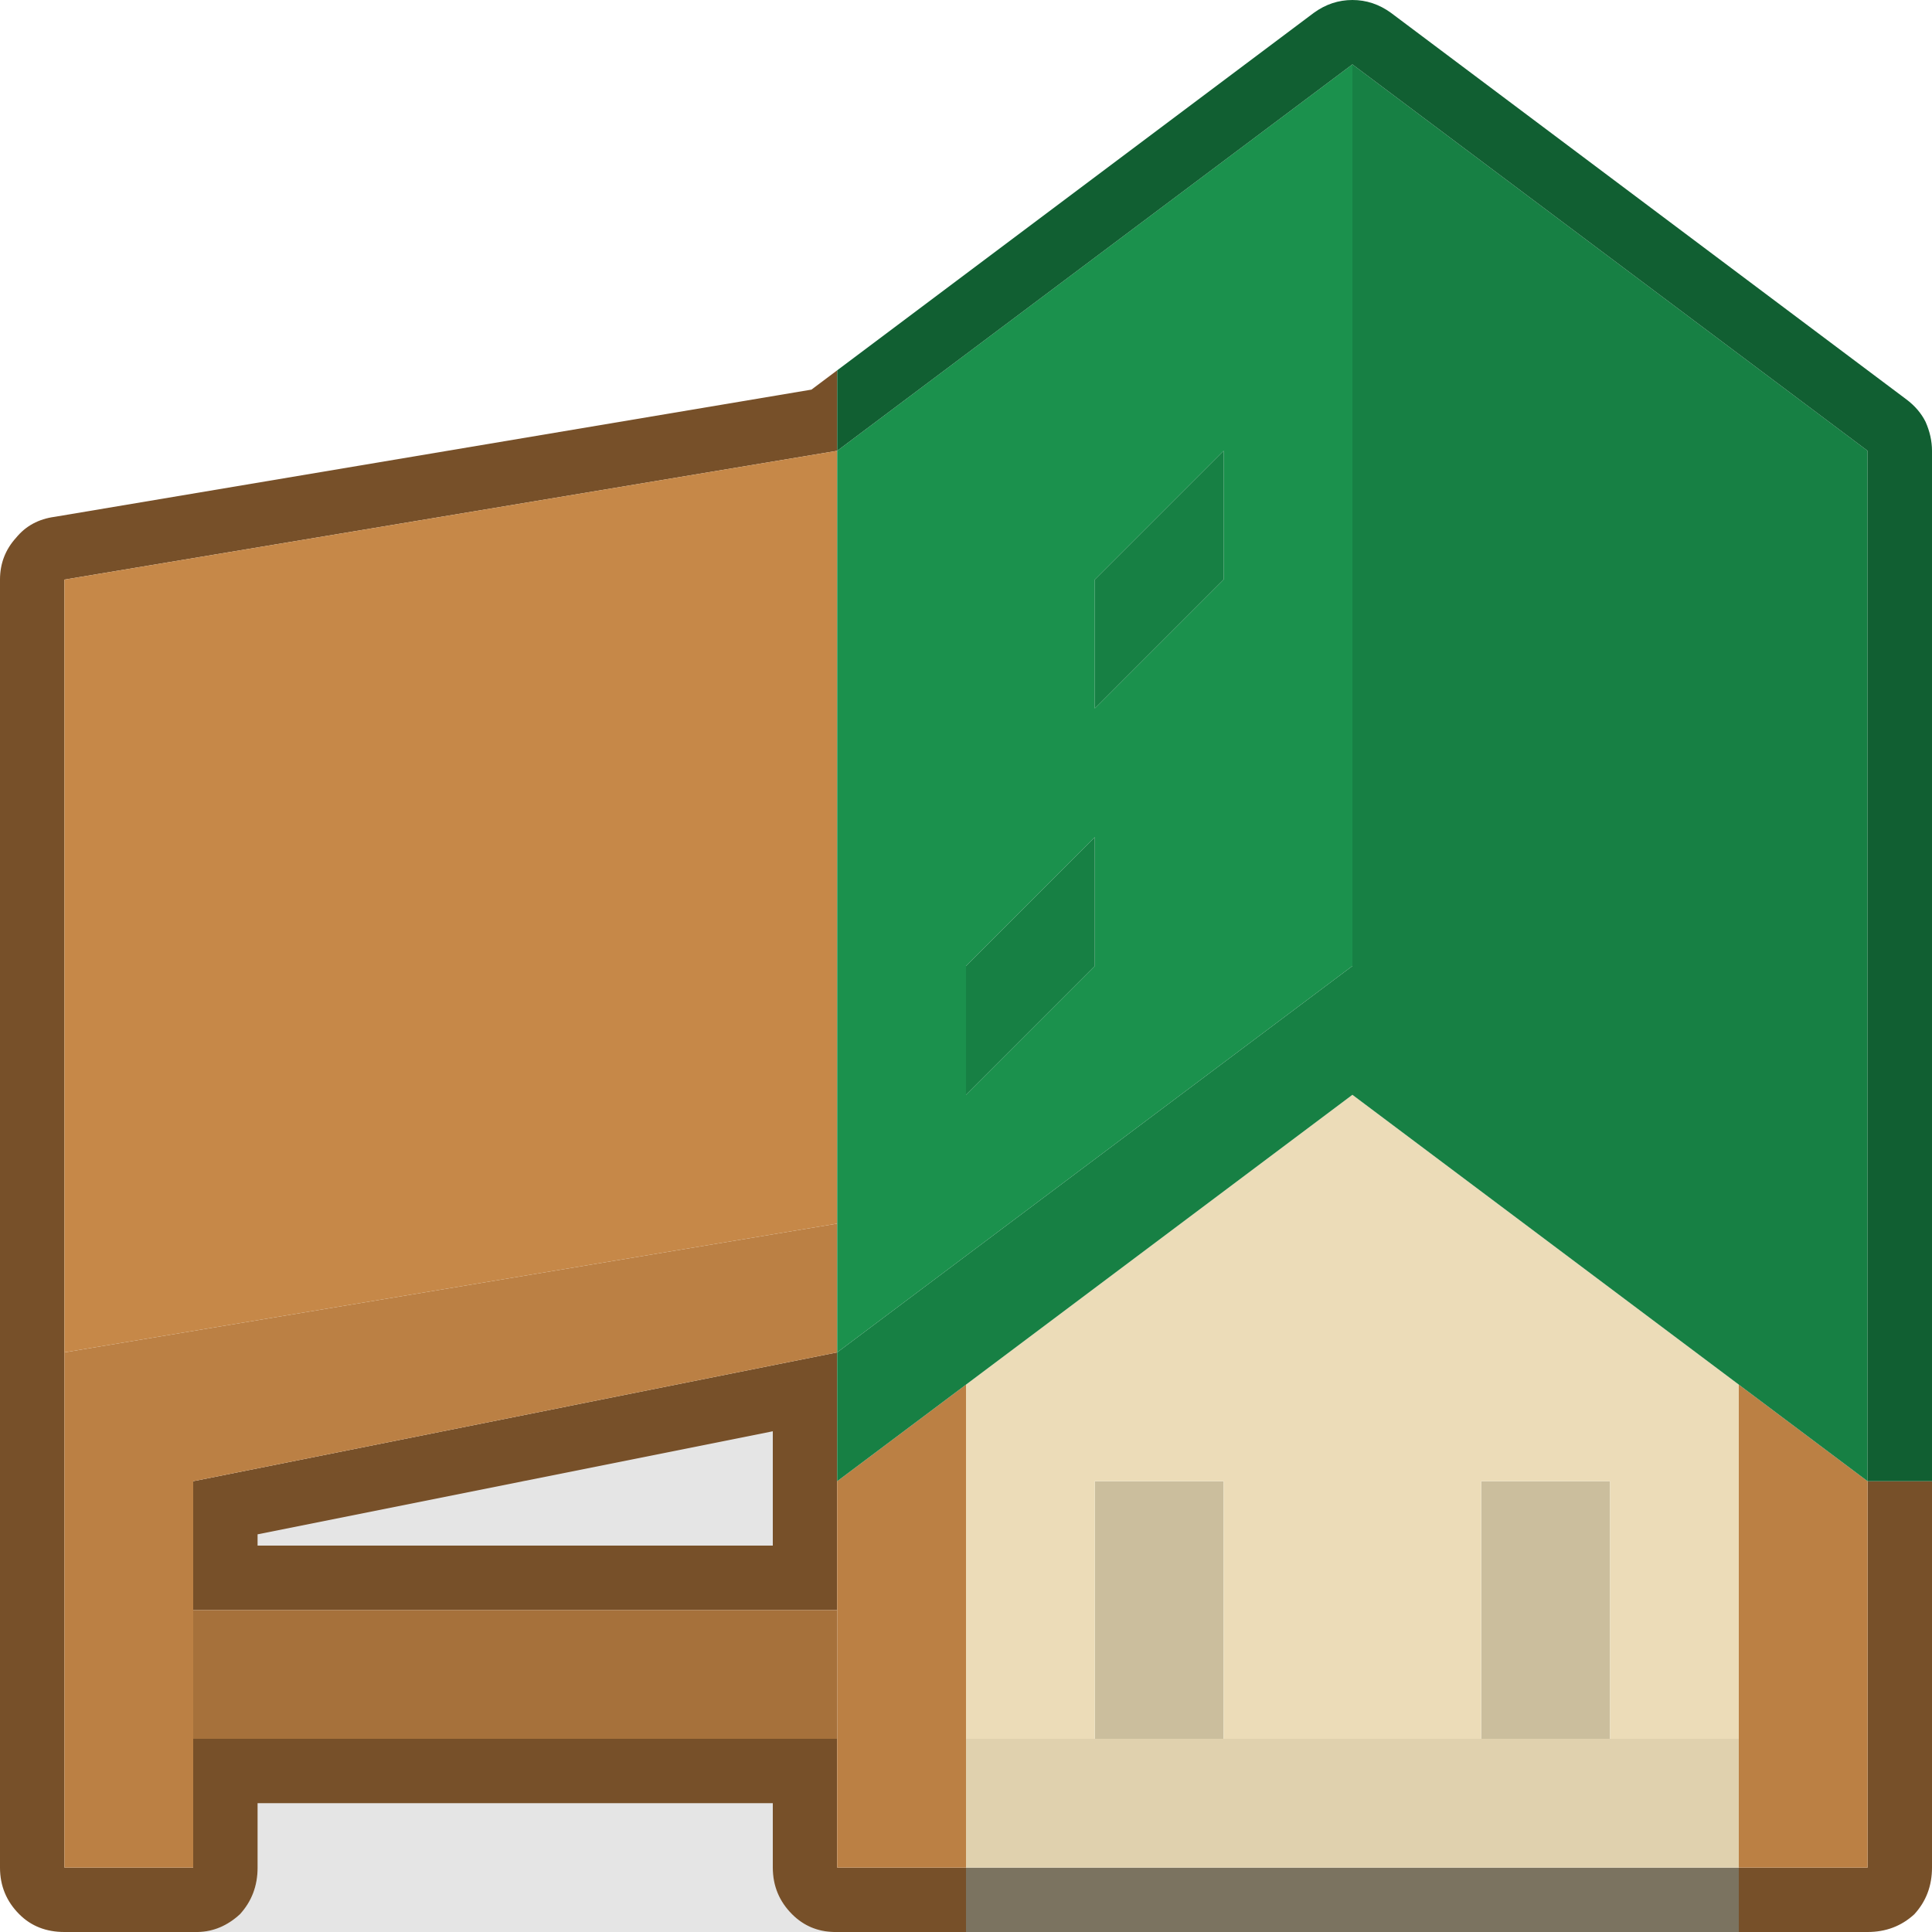
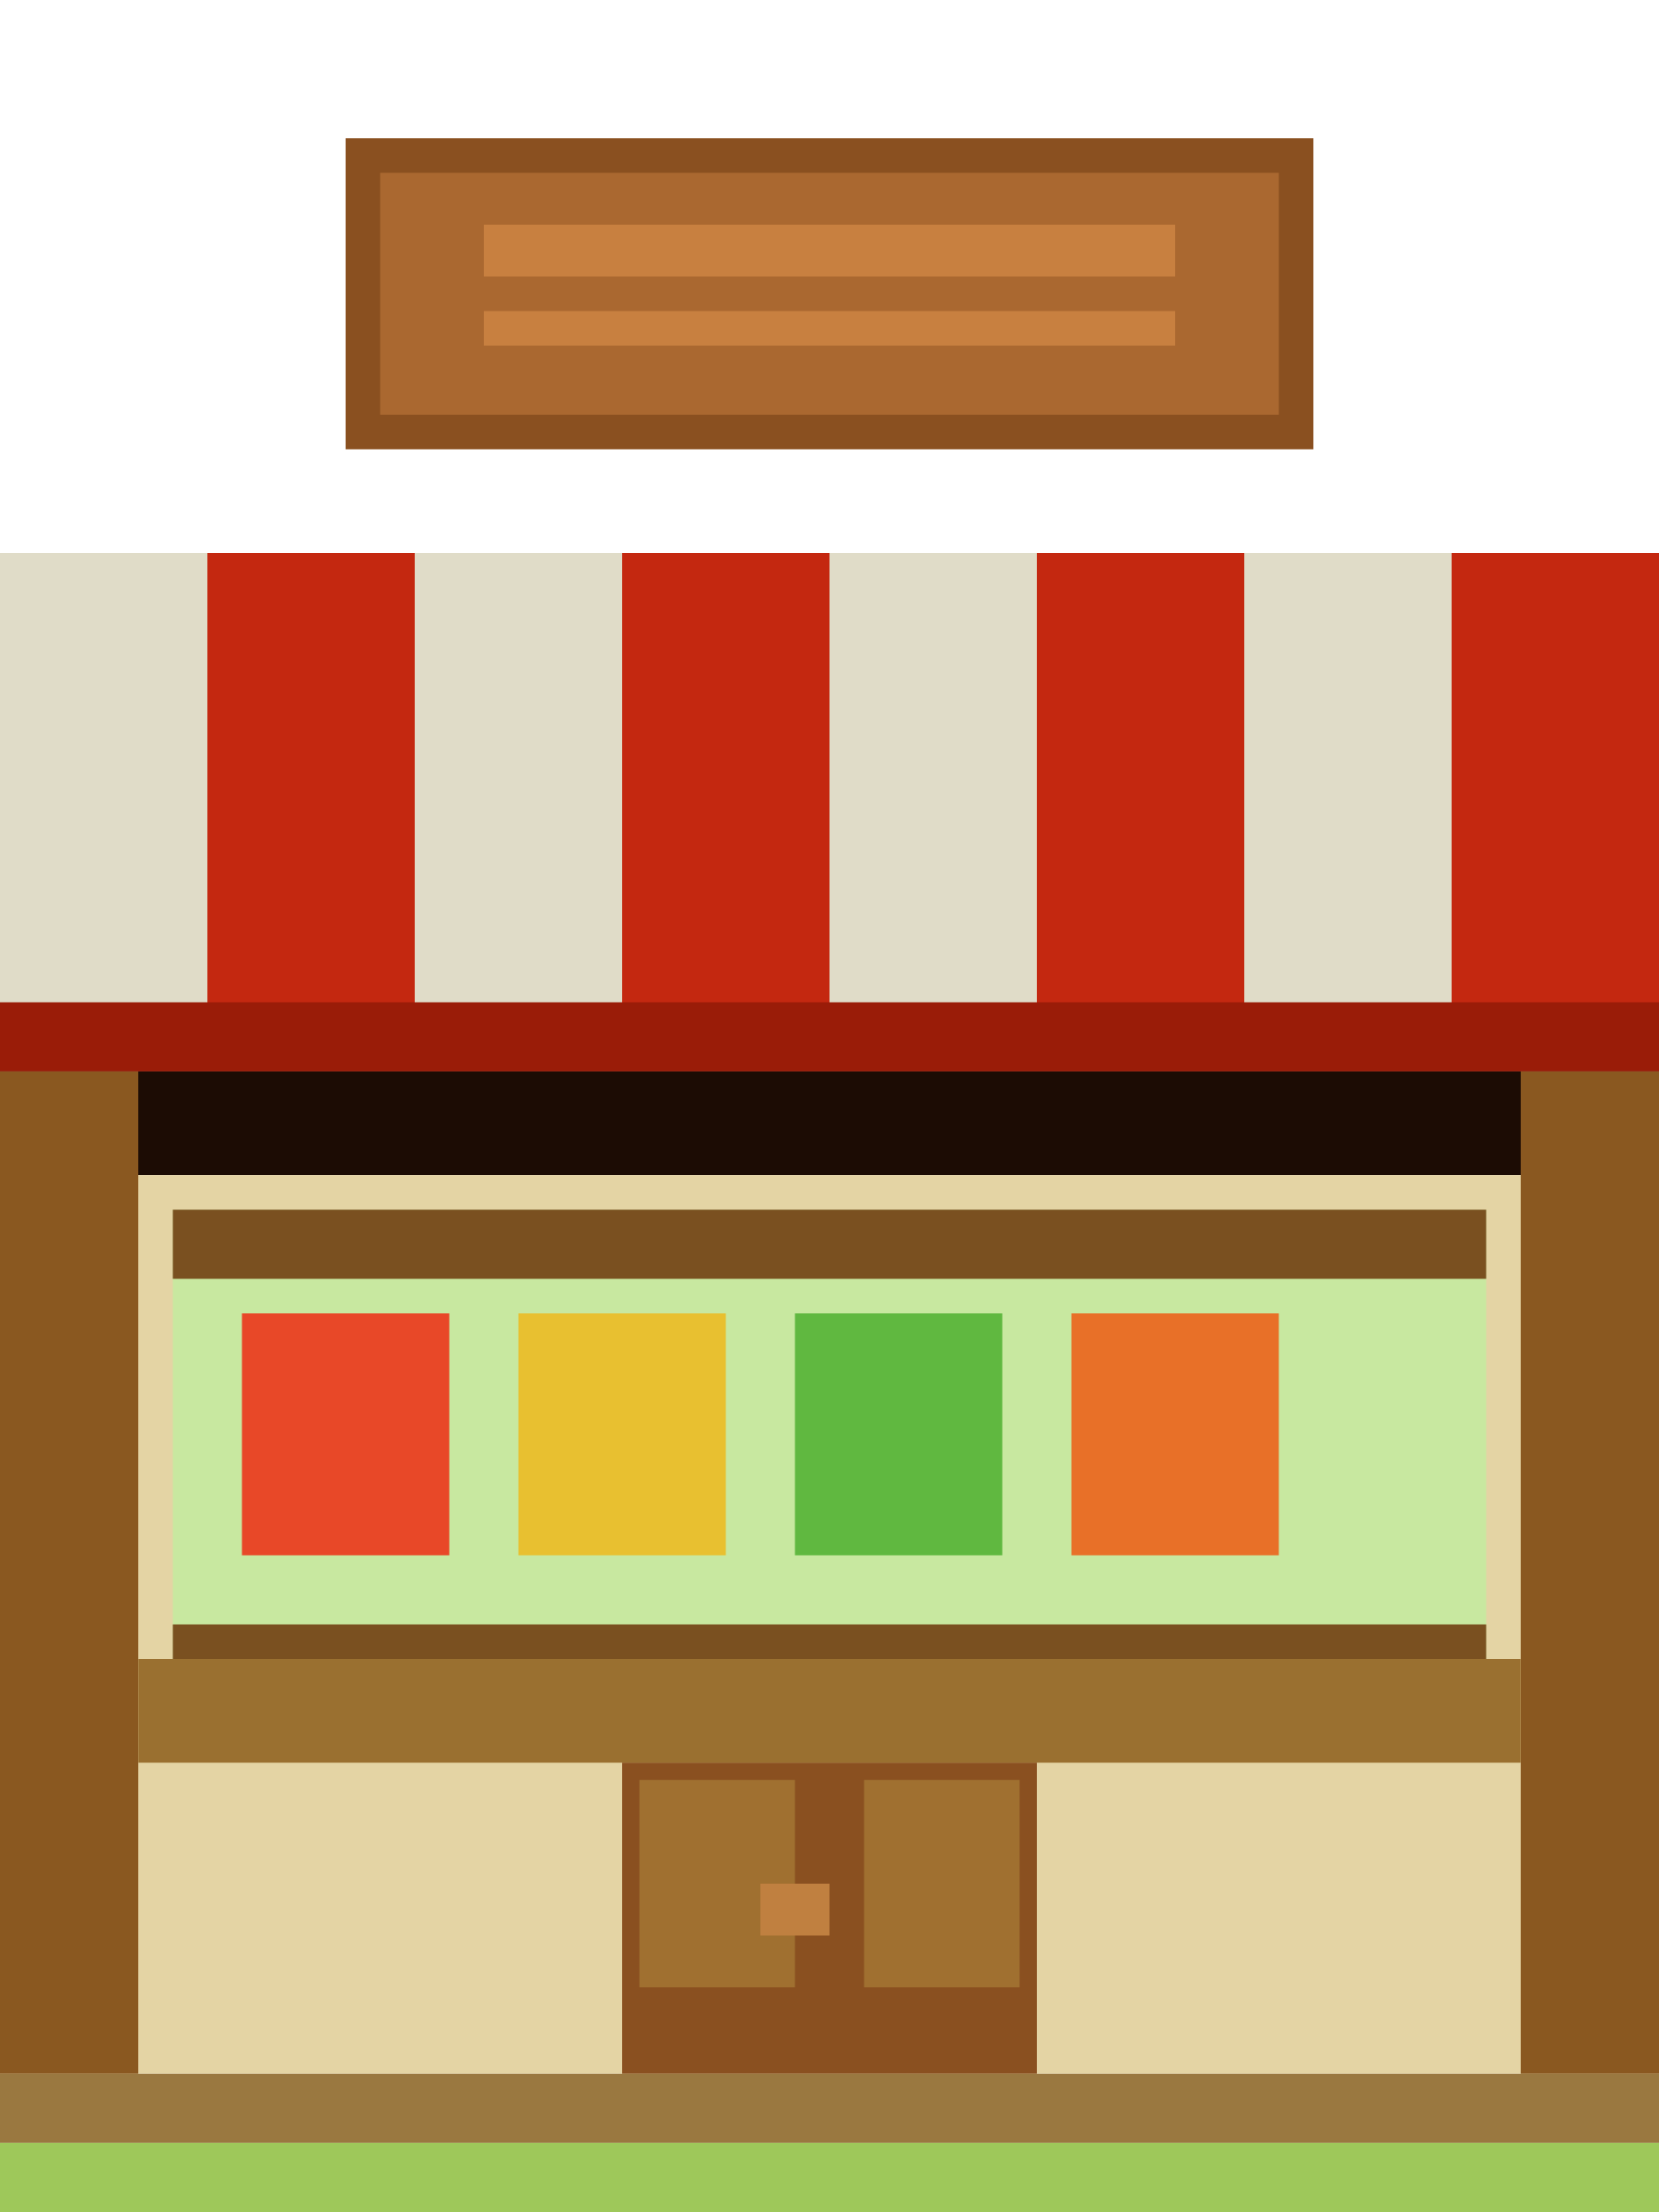
- <svg xmlns="http://www.w3.org/2000/svg" width="60" height="60" viewBox="0 0 60 60" fill="none">
-   <path d="M46 46V54H50V46H46ZM34 46V54H38V46H34Z" fill="#CBBE9D" />
-   <path d="M60 46H58V58H54V60H58C58.567 60 59.05 59.817 59.45 59.45C59.817 59.05 60 58.567 60 58V46ZM26 50V46V42L6 46V50H26ZM24 44.45V48H8V47.65L24 44.45ZM25.2 12.1L1.7 16.05C1.2 16.117 0.8 16.333 0.5 16.7C0.167 17.067 0 17.5 0 18V58C0 58.567 0.2 59.05 0.6 59.45C0.967 59.817 1.433 60 2 60H6.15C6.629 59.989 7.063 59.805 7.45 59.45C7.817 59.05 8 58.567 8 58V56H24V58C24 58.567 24.2 59.05 24.6 59.45C24.955 59.805 25.389 59.989 25.9 60H30V58H26V54H6V58H2V42V18L26 14V11.5L25.2 12.1Z" fill="#775029" />
-   <path d="M58 46L54 43V54V58H58V46ZM26 50V54V58H30V54V43L26 46V50ZM26 42V38L2 42V58H6V54V50V46L26 42Z" fill="#BB8044" />
-   <path d="M30 58V60H54V58H30Z" fill="#7B7360" />
-   <path d="M30 43V54H34V46H38V54H46V46H50V54H54V43L42 34L30 43Z" fill="#ECDCB8" />
-   <path d="M24 48V44.45L8 47.65V48H24ZM24 58V56H8V58C8 58.567 7.817 59.05 7.45 59.45C7.062 59.805 6.629 59.989 6.15 60H25.9C25.388 59.989 24.955 59.805 24.6 59.45C24.2 59.05 24 58.567 24 58Z" fill="black" fill-opacity="0.102" />
-   <path d="M30 54V58H54V54H50H46H38H34H30Z" fill="#E0D1AE" />
-   <path d="M26 54V50H6V54H26Z" fill="#A6713B" />
-   <path d="M26 14L2 18V42L26 38V14Z" fill="#C68848" />
-   <path d="M42 30V2L26 14V38V42L42 30ZM34 22V18L38 14V18L34 22ZM34 26V30L30 34V30L34 26Z" fill="#1B914D" />
-   <path d="M34 30V26L30 30V34L34 30ZM34 18V22L38 18V14L34 18ZM58 14L42 2V30L26 42V46L30 43L42 34L54 43L58 46V14Z" fill="#178044" />
-   <path d="M43.2 0.4C42.833 0.133 42.433 0 42 0C41.567 0 41.167 0.133 40.8 0.4L26 11.5V14L42 2L58 14V46H60V14C60 13.7 59.933 13.4 59.8 13.1C59.667 12.833 59.467 12.6 59.2 12.4L43.2 0.4Z" fill="#115F32" />
+ <svg xmlns="http://www.w3.org/2000/svg" width="96" height="128" viewBox="0 0 96 128" fill="none">
+   <rect x="20" y="8" width="56" height="18" fill="#8A5020" />
+   <rect x="22" y="10" width="52" height="14" fill="#AA6830" />
+   <rect x="28" y="13" width="40" height="3" fill="#C88040" />
+   <rect x="28" y="18" width="40" height="2" fill="#C88040" />
+   <rect x="0" y="32" width="96" height="28" fill="#C42810" />
+   <rect x="0" y="32" width="12" height="28" fill="#E0DCC8" />
+   <rect x="24" y="32" width="12" height="28" fill="#E0DCC8" />
+   <rect x="48" y="32" width="12" height="28" fill="#E0DCC8" />
+   <rect x="72" y="32" width="12" height="28" fill="#E0DCC8" />
+   <rect x="0" y="58" width="96" height="4" fill="#9A1C08" />
+   <rect x="0" y="62" width="96" height="6" fill="#1C0C04" />
+   <rect x="0" y="68" width="96" height="52" fill="#E4D4A4" />
+   <rect x="0" y="62" width="8" height="58" fill="#8A5820" />
+   <rect x="88" y="62" width="8" height="58" fill="#8A5820" />
+   <rect x="10" y="70" width="76" height="26" fill="#C8E8A0" />
+   <rect x="10" y="70" width="76" height="4" fill="#7A5020" />
+   <rect x="10" y="94" width="76" height="2" fill="#7A5020" />
+   <rect x="14" y="76" width="12" height="14" fill="#E84828" />
+   <rect x="30" y="76" width="12" height="14" fill="#E8C030" />
+   <rect x="46" y="76" width="12" height="14" fill="#60B840" />
+   <rect x="62" y="76" width="12" height="14" fill="#E87028" />
+   <rect x="8" y="96" width="80" height="6" fill="#9A7030" />
+   <rect x="36" y="102" width="24" height="18" fill="#8A5020" />
+   <rect x="37" y="103" width="9" height="12" fill="#A07030" />
+   <rect x="50" y="103" width="9" height="12" fill="#A07030" />
+   <rect x="44" y="109" width="4" height="3" fill="#C08040" />
+   <rect x="0" y="120" width="96" height="4" fill="#9A7840" />
+   <rect x="0" y="124" width="96" height="4" fill="#9EC85A" />
</svg>
